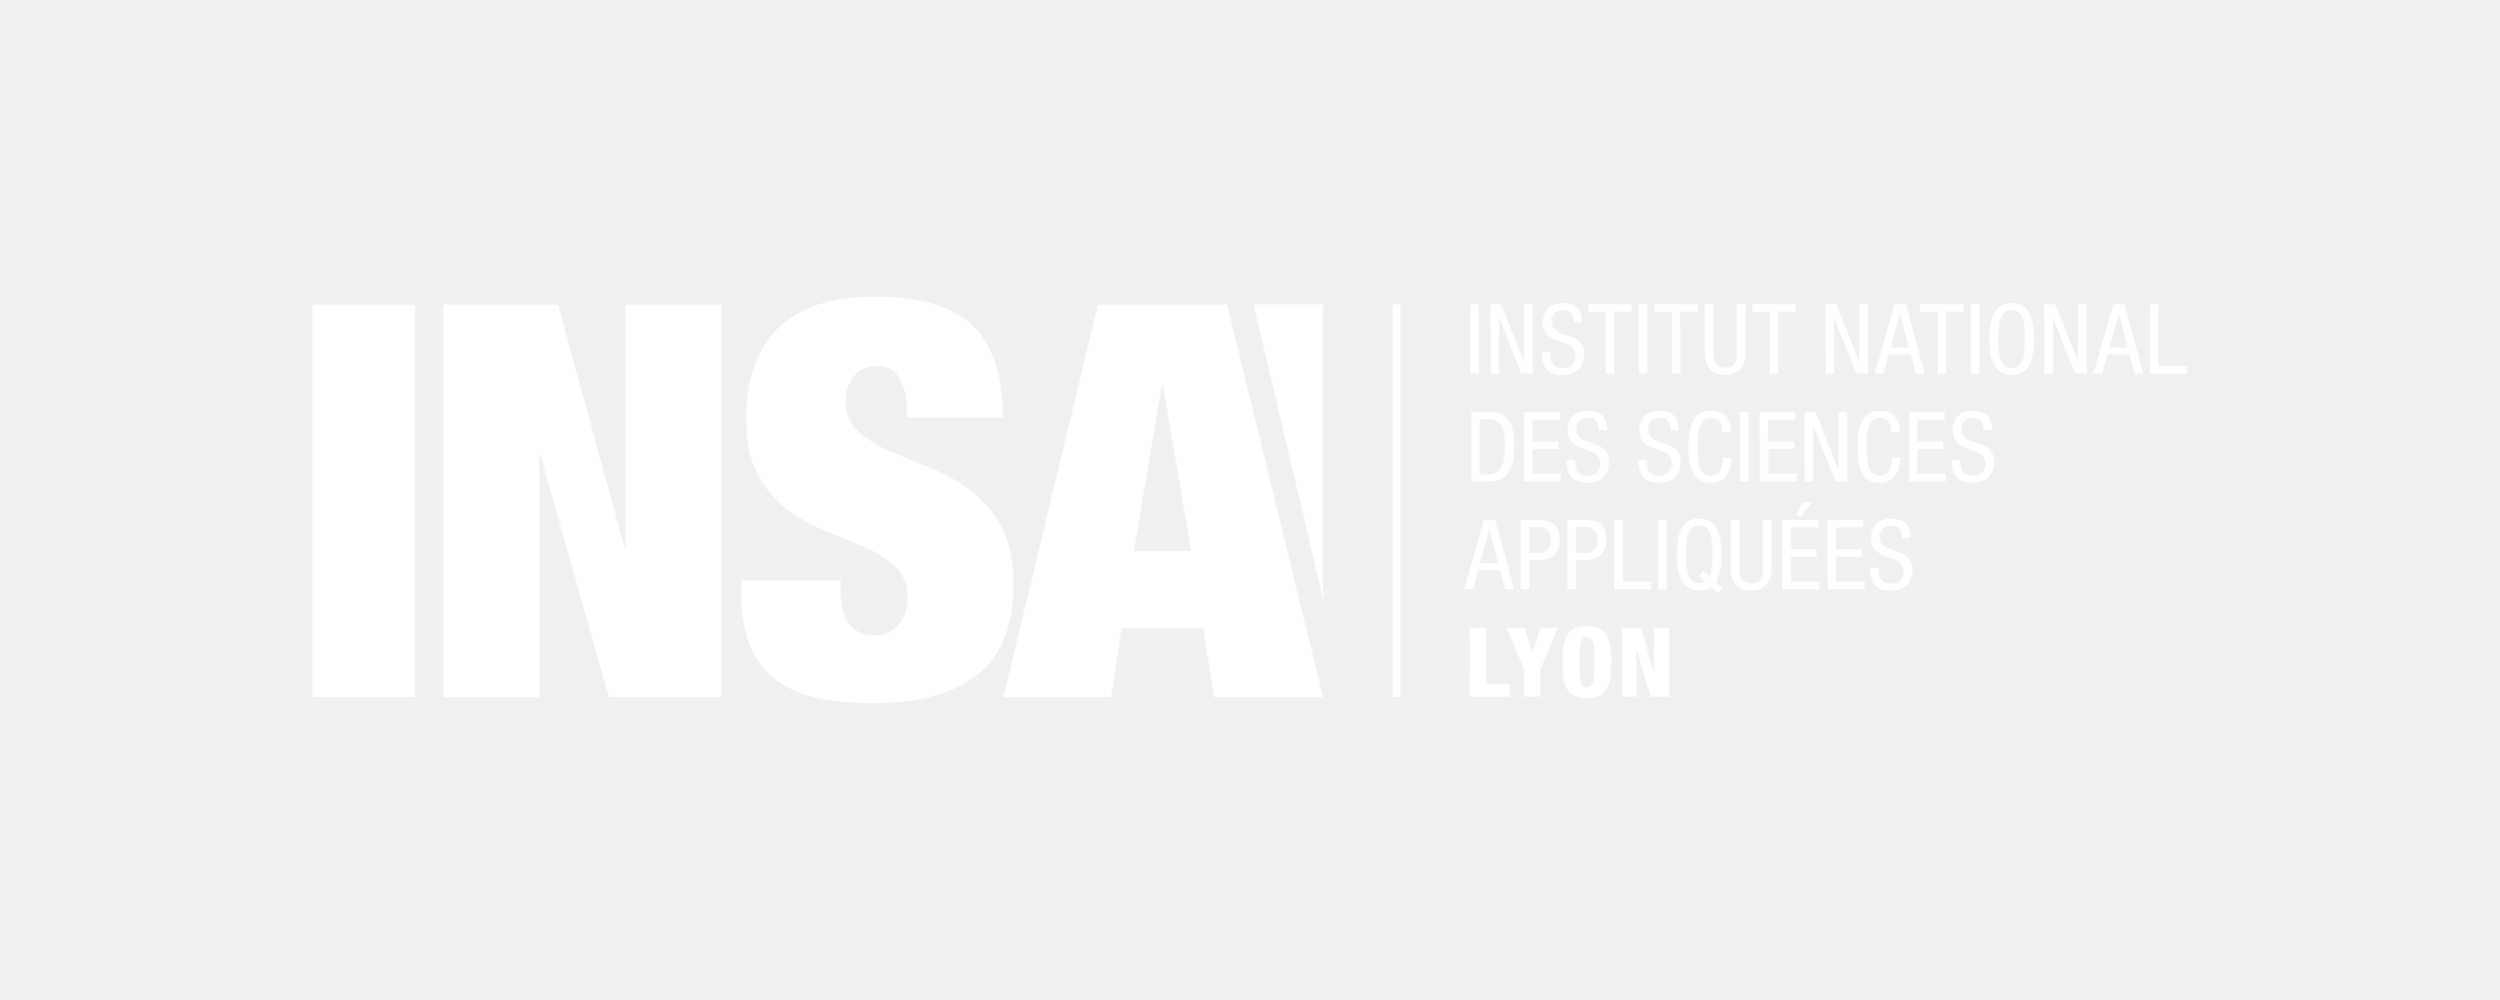
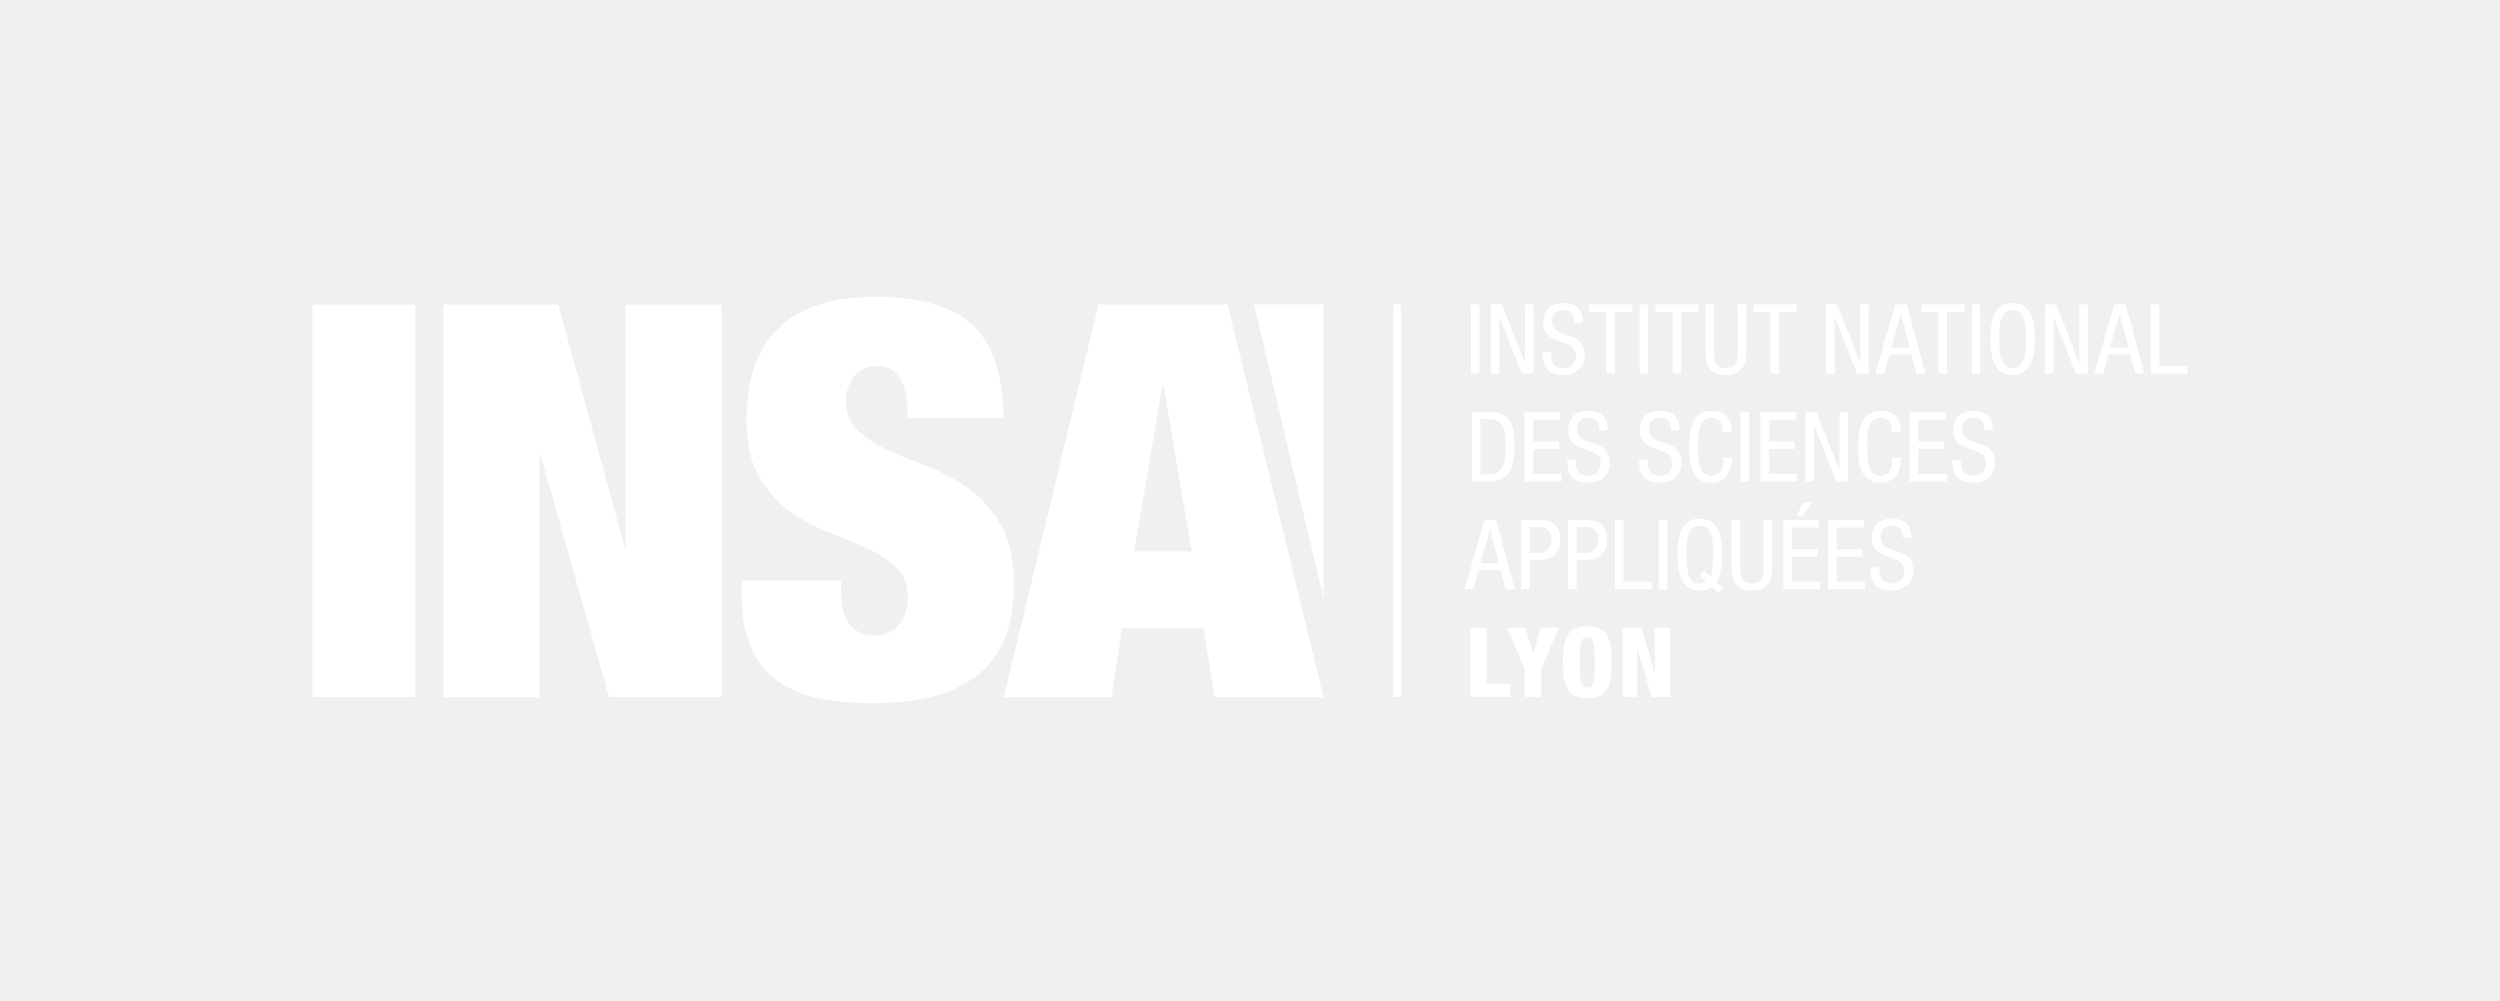
- <svg xmlns="http://www.w3.org/2000/svg" id="Calque_1" data-name="Calque 1" viewBox="0 0 566.93 226.77">
+ <svg xmlns="http://www.w3.org/2000/svg" id="Calque_1" data-name="Calque 1" viewBox="0 0 5669.29 2267.72">
  <defs>
    <style>.cls-1{fill:#fff;}</style>
  </defs>
-   <path class="cls-1" d="M333.58,69h1.93v15.7h-1.93Z" />
-   <path class="cls-1" d="M338.08,69h2.51l5.19,13.1h0V69h1.94v15.7H345.1l-5-12.71h0V84.73h-1.93Z" />
-   <path class="cls-1" d="M357,73.1c0-1.65-.59-2.79-2.44-2.79A2.33,2.33,0,0,0,352,72.86c0,4.42,7.41,1.78,7.41,7.52,0,3.63-2.66,4.66-4.88,4.66-3.67,0-4.75-1.89-4.75-5.23h1.94c0,1.76.11,3.65,2.95,3.65a2.65,2.65,0,0,0,2.73-2.77c0-4.44-7.41-1.87-7.41-7.63,0-1.45.62-4.33,4.6-4.33,3,0,4.35,1.5,4.4,4.38Z" />
-   <path class="cls-1" d="M366.21,84.73h-1.94v-14h-3.94V69h9.83v1.71h-4Z" />
-   <path class="cls-1" d="M371.82,69h1.94v15.7h-1.94Z" />
-   <path class="cls-1" d="M381.25,84.73h-1.94v-14h-3.94V69h9.83v1.71h-4Z" />
-   <path class="cls-1" d="M386.77,69h1.93v11c0,2.31.75,3.39,2.66,3.39,2.07,0,2.68-1.19,2.68-3.39V69H396v11c0,3-1.54,5-4.62,5s-4.6-1.74-4.6-5Z" />
-   <path class="cls-1" d="M403.42,84.73h-1.94v-14h-3.94V69h9.83v1.71h-4Z" />
-   <path class="cls-1" d="M414.11,69h2.51l5.19,13.1h0V69h1.93v15.7h-2.66l-5-12.71h0V84.73h-1.93Z" />
-   <path class="cls-1" d="M429.8,69h2.59l4.22,15.7h-2l-1.12-4.31h-5l-1.17,4.31h-2Zm-.95,9.81h4.22l-2-7.59h0Z" />
-   <path class="cls-1" d="M441.52,84.73h-1.94v-14h-3.94V69h9.83v1.71h-4Z" />
-   <path class="cls-1" d="M447.13,69h1.93v15.7h-1.93Z" />
-   <path class="cls-1" d="M461.46,76.88c0,4-.73,8.16-5.06,8.16s-5.06-4.2-5.06-8.16.73-8.16,5.06-8.16S461.46,72.92,461.46,76.88Zm-8.09,0c0,3.63.35,6.58,3,6.58s3-2.95,3-6.58-.35-6.57-3-6.57S453.37,73.25,453.37,76.88Z" />
-   <path class="cls-1" d="M463.76,69h2.51l5.19,13.1h0V69h1.94v15.7h-2.66l-5-12.71h0V84.73h-1.94Z" />
-   <path class="cls-1" d="M479.45,69H482l4.22,15.7h-2l-1.12-4.31h-5l-1.17,4.31h-2Zm-.95,9.81h4.22l-2-7.59h0Z" />
-   <path class="cls-1" d="M487.75,69h1.94V83h6.38v1.72h-8.31Z" />
-   <path class="cls-1" d="M333.78,93.47H338c4.88,0,5.5,3.52,5.5,7.85,0,4-1,7.85-5.3,7.85h-4.4Zm1.93,14.12h2c3.34,0,3.72-3.43,3.72-6.25,0-3-.2-6.29-3.72-6.29h-2Z" />
-   <path class="cls-1" d="M345.74,93.47h8.11v1.71h-6.18v4.93h5.83v1.71h-5.83v5.63h6.44v1.72h-8.38Z" />
-   <path class="cls-1" d="M362.67,97.54c0-1.65-.59-2.79-2.44-2.79a2.33,2.33,0,0,0-2.59,2.55c0,4.42,7.41,1.78,7.41,7.52,0,3.63-2.66,4.66-4.88,4.66-3.67,0-4.75-1.89-4.75-5.23h1.94c0,1.76.11,3.65,2.95,3.65a2.64,2.64,0,0,0,2.73-2.77c0-4.44-7.41-1.87-7.41-7.63,0-1.45.62-4.33,4.6-4.33,3,0,4.35,1.5,4.4,4.38Z" />
-   <path class="cls-1" d="M378.94,97.54c0-1.65-.59-2.79-2.44-2.79a2.33,2.33,0,0,0-2.6,2.55c0,4.42,7.41,1.78,7.41,7.52,0,3.63-2.66,4.66-4.88,4.66-3.67,0-4.75-1.89-4.75-5.23h1.94c0,1.76.11,3.65,2.95,3.65a2.65,2.65,0,0,0,2.73-2.77c0-4.44-7.41-1.87-7.41-7.63,0-1.45.62-4.33,4.6-4.33,3,0,4.35,1.5,4.4,4.38Z" />
-   <path class="cls-1" d="M392.87,103.78c-.18,3-1.34,5.7-4.77,5.7-4.46,0-5.06-4.2-5.06-8.16s.73-8.16,5.06-8.16c3.21,0,4.55,1.8,4.64,4.88h-2c0-1.78-.62-3.3-2.62-3.3-2.68,0-3,2.95-3,6.57s.35,6.58,3,6.58c2.35,0,2.68-2.2,2.75-4.11Z" />
-   <path class="cls-1" d="M394.71,93.47h1.94v15.7h-1.94Z" />
-   <path class="cls-1" d="M399.21,93.47h8.11v1.71h-6.18v4.93H407v1.71h-5.83v5.63h6.44v1.72h-8.38Z" />
-   <path class="cls-1" d="M409.41,93.47h2.51l5.19,13.1h0V93.47h1.93v15.7h-2.66l-5-12.71h0v12.71h-1.93Z" />
-   <path class="cls-1" d="M431.21,103.78c-.18,3-1.34,5.7-4.77,5.7-4.46,0-5.06-4.2-5.06-8.16s.73-8.16,5.06-8.16c3.21,0,4.55,1.8,4.64,4.88h-2c0-1.78-.62-3.3-2.62-3.3-2.68,0-3,2.95-3,6.57s.35,6.58,3,6.58c2.35,0,2.68-2.2,2.75-4.11Z" />
-   <path class="cls-1" d="M433.07,93.47h8.11v1.71H435v4.93h5.83v1.71H435v5.63h6.44v1.72h-8.38Z" />
-   <path class="cls-1" d="M450,97.54c0-1.65-.59-2.79-2.44-2.79A2.33,2.33,0,0,0,445,97.29c0,4.42,7.41,1.78,7.41,7.52,0,3.63-2.66,4.66-4.88,4.66-3.67,0-4.75-1.89-4.75-5.23h1.94c0,1.76.11,3.65,2.95,3.65a2.64,2.64,0,0,0,2.73-2.77c0-4.44-7.41-1.87-7.41-7.63,0-1.45.62-4.33,4.6-4.33,3,0,4.35,1.5,4.4,4.38Z" />
-   <path class="cls-1" d="M336.66,117.91h2.59l4.22,15.7h-2l-1.12-4.31h-5l-1.17,4.31h-2Zm-.95,9.81h4.22l-2-7.59h0Z" />
-   <path class="cls-1" d="M345,117.91h4c1.36,0,4.86,0,4.86,4.51a4.22,4.22,0,0,1-4.53,4.55h-2.4v6.64H345Zm1.94,7.48h2.31c1.41,0,2.59-1,2.59-3.06,0-1.72-.81-2.84-2.73-2.84h-2.18Z" />
-   <path class="cls-1" d="M355.59,117.91h4c1.36,0,4.86,0,4.86,4.51a4.22,4.22,0,0,1-4.53,4.55h-2.4v6.64h-1.94Zm1.94,7.48h2.31c1.41,0,2.6-1,2.6-3.06,0-1.72-.81-2.84-2.73-2.84h-2.18Z" />
-   <path class="cls-1" d="M366.23,117.91h1.93v14h6.38v1.72h-8.31Z" />
-   <path class="cls-1" d="M376.19,117.91h1.94v15.7h-1.94Z" />
-   <path class="cls-1" d="M388.17,133.12a4.44,4.44,0,0,1-2.7.79c-4.33,0-5.06-4.2-5.06-8.16s.73-8.16,5.06-8.16,5.06,4.2,5.06,8.16c0,2.26-.24,4.62-1.28,6.2l1.58,1.45-1.08,1.14Zm-2.79-2.53,1.08-1.19,1.45,1.32a14.4,14.4,0,0,0,.59-5c0-3.63-.35-6.58-3-6.58s-3,2.95-3,6.58.35,6.57,3,6.57a2.6,2.6,0,0,0,1.43-.37Z" />
-   <path class="cls-1" d="M392.67,117.91h1.94v11c0,2.31.75,3.39,2.66,3.39,2.07,0,2.68-1.19,2.68-3.39v-11h1.94v11c0,3-1.54,5-4.62,5s-4.6-1.74-4.6-5Z" />
-   <path class="cls-1" d="M404.38,117.91h8.11v1.71h-6.18v4.93h5.83v1.71h-5.83v5.63h6.44v1.72h-8.38Zm4.53-4h2.16L408.69,117h-1.32Z" />
-   <path class="cls-1" d="M414.57,117.91h8.11v1.71h-6.18v4.93h5.83v1.71h-5.83v5.63H423v1.72h-8.38Z" />
-   <path class="cls-1" d="M431.5,122c0-1.65-.59-2.79-2.44-2.79a2.33,2.33,0,0,0-2.59,2.55c0,4.42,7.41,1.78,7.41,7.52,0,3.63-2.66,4.66-4.88,4.66-3.67,0-4.75-1.89-4.75-5.23h1.94c0,1.76.11,3.65,2.95,3.65a2.64,2.64,0,0,0,2.73-2.77c0-4.44-7.41-1.87-7.41-7.63,0-1.45.62-4.33,4.59-4.33,3,0,4.35,1.5,4.4,4.38Z" />
-   <path class="cls-1" d="M333.45,142.34h3.69v12.71h5.34v3h-9Z" />
-   <path class="cls-1" d="M345.78,151.86l-4-9.52h4.09l1.76,5.83h0l1.8-5.83h4l-4,9.52V158h-3.69Z" />
-   <path class="cls-1" d="M360,158.35c-4.86,0-5.52-3.17-5.52-8.16S355.1,142,360,142c5.23,0,5.52,3.8,5.52,8.16S365.19,158.35,360,158.35Zm0-2.46c1.5,0,1.72-1.38,1.72-5.7s-.22-5.7-1.72-5.7-1.67,1.39-1.67,5.7S358.49,155.89,359.94,155.89Z" />
-   <path class="cls-1" d="M368,142.34h4.24l3,10.2h0v-10.2h3.43V158h-4.18l-3.23-10.82h0V158H368Z" />
-   <rect class="cls-1" x="315.95" y="69.03" width="1.75" height="89.03" />
-   <rect class="cls-1" x="70.87" y="69.07" width="23.29" height="89.01" />
-   <polygon class="cls-1" points="126.59 69.07 141.62 123.92 141.87 123.92 141.87 69.07 163.66 69.07 163.66 158.08 138.12 158.08 122.59 103.11 122.34 103.11 122.34 158.08 100.55 158.08 100.55 69.07 126.59 69.07" />
-   <path class="cls-1" d="M205.74,92.63a13.33,13.33,0,0,0-1.63-6.79,5.39,5.39,0,0,0-5-2.81q-3.76,0-5.51,2.43a9,9,0,0,0-1.76,5.43,8.88,8.88,0,0,0,2.82,6.92,26,26,0,0,0,7.07,4.42q4.26,1.87,9.15,3.8a41,41,0,0,1,9.14,5.05,25.08,25.08,0,0,1,7.07,8.16q2.82,5,2.82,13.15,0,14.21-8.14,20.63t-23.55,6.42a62.58,62.58,0,0,1-12.84-1.18,23.06,23.06,0,0,1-9.39-4.12,18.42,18.42,0,0,1-5.82-7.67,30.13,30.13,0,0,1-2-11.71v-3.12h22.54v2.13q0,5.74,2.13,8a7.15,7.15,0,0,0,5.51,2.31,6.67,6.67,0,0,0,5.58-2.5,9.66,9.66,0,0,0,1.94-6.11,9.09,9.09,0,0,0-2.7-6.91,23.75,23.75,0,0,0-6.76-4.37q-4.08-1.8-8.83-3.68a38.64,38.64,0,0,1-8.84-4.86,24,24,0,0,1-6.76-7.86c-1.8-3.23-2.69-7.48-2.69-12.71q0-13.58,7.27-20.7t22-7.11q15.27,0,22.1,6.55t6.83,20.88H205.74Z" />
-   <path class="cls-1" d="M278.37,69.07l21.79,89H275.37L273,142.5H254.45l-2.38,15.58H227.65l21.42-89ZM263.6,87.27,257.21,125h13l-6.4-37.77Z" />
-   <polygon class="cls-1" points="284.39 69.03 300.17 69.03 300.17 135.87 284.39 69.03" />
+   <path class="cls-1" d="M3335.8,690.33h19.35v157H3335.8Z" />
+   <path class="cls-1" d="M3380.8,690.33h25.06l51.9,131h.44v-131h19.35v157h-26.61l-50.36-127.1h-.43v127.1H3380.8Z" />
+   <path class="cls-1" d="M3570.24,731c0-16.49-5.94-27.93-24.41-27.93-16.27,0-25.95,8.79-25.95,25.51,0,44.2,74.1,17.81,74.1,75.2,0,36.28-26.61,46.62-48.82,46.62-36.71,0-47.5-18.91-47.5-52.33H3517c0,17.59,1.1,36.5,29.47,36.5,15.4,0,27.28-11,27.28-27.71,0-44.41-74.11-18.69-74.11-76.3,0-14.51,6.15-43.32,46-43.32,29.9,0,43.53,15,44,43.76Z" />
+   <path class="cls-1" d="M3662.1,847.33h-19.35V707.47h-39.36V690.33h98.29v17.14H3662.1Z" />
+   <path class="cls-1" d="M3718.17,690.33h19.35v157h-19.35Z" />
+   <path class="cls-1" d="M3812.5,847.33h-19.35V707.47h-39.37V690.33h98.29v17.14H3812.5Z" />
+   <path class="cls-1" d="M3867.71,690.33h19.35V800.71c0,23.09,7.48,33.87,26.61,33.87,20.66,0,26.83-11.88,26.83-33.87V690.33h19.35V800.71c0,30.12-15.39,49.7-46.17,49.7-31.44,0-46-17.37-46-49.7Z" />
+   <path class="cls-1" d="M4034.19,847.33h-19.36V707.47h-39.37V690.33h98.29v17.14h-39.57Z" />
+   <path class="cls-1" d="M4141.08,690.33h25.07l51.9,131h.44v-131h19.35v157h-26.6l-50.35-127.1h-.45v127.1h-19.35Z" />
+   <path class="cls-1" d="M4298,690.33H4324l42.22,157H4346l-11.22-43.1h-50.13L4273,847.33h-20.23Zm-9.45,98.07h42.22l-20-75.86h-.44Z" />
+   <path class="cls-1" d="M4415.22,847.33h-19.36V707.47h-39.36V690.33h98.29v17.14h-39.58Z" />
+   <path class="cls-1" d="M4471.29,690.33h19.35v157h-19.35Z" />
+   <path class="cls-1" d="M4614.64,768.83c0,39.58-7.26,81.58-50.58,81.58s-50.58-42-50.58-81.58,7.26-81.58,50.58-81.58S4614.64,729.25,4614.64,768.83Zm-80.93,0c0,36.28,3.52,65.75,30.35,65.75s30.35-29.47,30.35-65.75-3.53-65.75-30.35-65.75S4533.72,732.55,4533.72,768.83Z" />
+   <path class="cls-1" d="M4637.57,690.33h25.08l51.9,131h.43v-131h19.36v157h-26.61l-50.35-127.1h-.44v127.1h-19.36Z" />
+   <path class="cls-1" d="M4794.55,690.33h25.94l42.23,157h-20.23l-11.23-43.1h-50.13l-11.66,43.1h-20.23Zm-9.46,98.07h42.22l-20-75.86h-.44Z" />
+   <path class="cls-1" d="M4877.5,690.33h19.36V830.17h63.77v17.15H4877.5Z" />
+   <path class="cls-1" d="M3337.78,934.7h42c48.82,0,55,35.18,55,78.5,0,39.59-9.89,78.5-53,78.5h-44Zm19.35,141.17h20.24c33.42,0,37.16-34.31,37.16-62.45,0-30.35-2-62.89-37.16-62.89h-20.24Z" />
+   <path class="cls-1" d="M3457.38,934.7h81.14v17.15h-61.79v49.25H3535v17.15h-58.27v56.29h64.42v17.15h-83.77Z" />
+   <path class="cls-1" d="M3626.67,975.38c0-16.49-5.93-27.93-24.41-27.93-16.27,0-25.94,8.79-25.94,25.51,0,44.2,74.11,17.81,74.11,75.2,0,36.28-26.61,46.62-48.82,46.62-36.72,0-47.5-18.91-47.5-52.33h19.35c0,17.59,1.09,36.5,29.47,36.5,15.38,0,27.26-11,27.26-27.71,0-44.41-74.1-18.69-74.1-76.3,0-14.51,6.15-43.32,46-43.32,29.91,0,43.55,15,44,43.76Z" />
+   <path class="cls-1" d="M3789.42,975.38c0-16.49-5.94-27.93-24.41-27.93-16.28,0-26,8.79-26,25.51,0,44.2,74.11,17.81,74.11,75.2,0,36.28-26.61,46.62-48.82,46.62-36.71,0-47.5-18.91-47.5-52.33h19.35c0,17.59,1.1,36.5,29.47,36.5,15.4,0,27.28-11,27.28-27.71,0-44.41-74.11-18.69-74.11-76.3,0-14.51,6.16-43.32,46-43.32,29.91,0,43.53,15,44,43.76Z" />
+   <path class="cls-1" d="M3928.66,1037.82c-1.76,29.68-13.42,57-47.71,57-44.65,0-50.58-42-50.58-81.58s7.26-81.58,50.58-81.58c32.1,0,45.52,18,46.39,48.82h-20.22c-.46-17.82-6.17-33-26.17-33-26.83,0-30.35,29.47-30.35,65.75s3.52,65.75,30.35,65.75c23.53,0,26.83-22,27.48-41.12Z" />
+   <path class="cls-1" d="M3947.14,934.7h19.36v157h-19.36Z" />
+   <path class="cls-1" d="M3992.14,934.7h81.14v17.15h-61.8v49.25h58.28v17.15h-58.28v56.29h64.43v17.15h-83.78Z" />
+   <path class="cls-1" d="M4094.11,934.7h25.07l51.89,131h.45v-131h19.35v157h-26.61L4113.9,964.6h-.45v127.1h-19.35Z" />
+   <path class="cls-1" d="M4312.08,1037.82c-1.77,29.68-13.41,57-47.72,57-44.64,0-50.58-42-50.58-81.58s7.27-81.58,50.58-81.58c32.1,0,45.52,18,46.41,48.82h-20.24c-.43-17.82-6.15-33-26.16-33-26.83,0-30.34,29.47-30.34,65.75s3.52,65.75,30.34,65.75c23.54,0,26.83-22,27.49-41.12Z" />
+   <path class="cls-1" d="M4330.69,934.7h81.14v17.15H4350v49.25h58.28v17.15H4350v56.29h64.43v17.15h-83.78Z" />
+   <path class="cls-1" d="M4500,975.38c0-16.49-5.95-27.93-24.41-27.93-16.27,0-25.95,8.79-25.95,25.51,0,44.2,74.1,17.81,74.1,75.2,0,36.28-26.61,46.62-48.81,46.62-36.72,0-47.5-18.91-47.5-52.33h19.36c0,17.59,1.09,36.5,29.45,36.5,15.4,0,27.28-11,27.28-27.71,0-44.41-74.1-18.69-74.1-76.3,0-14.51,6.15-43.32,46-43.32,29.9,0,43.54,15,44,43.76Z" />
+   <path class="cls-1" d="M3366.58,1179.07h25.95l42.22,157h-20.23L3403.3,1293h-50.13l-11.66,43.1h-20.23Zm-9.46,98.07h42.22l-20-75.86h-.45Z" />
+   <path class="cls-1" d="M3449.55,1179.07h40c13.64,0,48.6,0,48.6,45.07,0,29.25-18.7,45.51-45.3,45.51h-24v66.41h-19.35Zm19.35,74.76H3492c14.08,0,25.94-9.67,25.94-30.56,0-17.15-8.13-28.36-27.26-28.36H3468.9Z" />
+   <path class="cls-1" d="M3555.92,1179.07h40c13.64,0,48.6,0,48.6,45.07,0,29.25-18.69,45.51-45.3,45.51h-24v66.41h-19.35Zm19.35,74.76h23.09c14.07,0,26-9.67,26-30.56,0-17.15-8.14-28.36-27.26-28.36h-21.78Z" />
+   <path class="cls-1" d="M3662.3,1179.07h19.35v139.84h63.77v17.15H3662.3Z" />
+   <path class="cls-1" d="M3761.9,1179.07h19.35v157H3761.9Z" />
+   <path class="cls-1" d="M3881.73,1331.23c-6.82,5.06-15.83,7.92-27,7.92-43.33,0-50.58-42-50.58-81.58s7.26-81.58,50.58-81.58,50.57,42,50.57,81.58c0,22.64-2.41,46.17-12.75,62l15.83,14.52-10.77,11.44Zm-27.93-25.28,10.77-11.88,14.52,13.19c4.83-11.87,5.94-29.68,5.94-49.69,0-36.28-3.52-65.75-30.34-65.75s-30.35,29.47-30.35,65.75,3.52,65.75,30.35,65.75a26,26,0,0,0,14.29-3.74Z" />
+   <path class="cls-1" d="M3926.74,1179.07h19.36v110.38c0,23.09,7.47,33.87,26.6,33.87,20.67,0,26.83-11.88,26.83-33.87V1179.07h19.36v110.38c0,30.12-15.39,49.7-46.18,49.7-31.45,0-46-17.37-46-49.7Z" />
+   <path class="cls-1" d="M4043.75,1179.07h81.13v17.15H4063.1v49.25h58.27v17.15H4063.1v56.29h64.43v17.15h-83.78Zm45.29-39.81h21.55l-23.75,31.23h-13.19Z" />
+   <path class="cls-1" d="M4145.71,1179.07h81.14v17.15h-61.79v49.25h58.27v17.15h-58.27v56.29h64.43v17.15h-83.79Z" />
+   <path class="cls-1" d="M4315,1219.75c0-16.49-5.93-27.93-24.39-27.93-16.28,0-25.95,8.79-25.95,25.51,0,44.19,74.1,17.81,74.1,75.2,0,36.29-26.6,46.62-48.82,46.62-36.73,0-47.5-18.91-47.5-52.33h19.36c0,17.59,1.1,36.5,29.46,36.5,15.4,0,27.27-11,27.27-27.71,0-44.41-74.1-18.69-74.1-76.3,0-14.51,6.16-43.32,45.95-43.32,29.91,0,43.55,15,44,43.76Z" />
+   <path class="cls-1" d="M3334.48,1423.44h36.94v127.09h53.44v29.91h-90.38Z" />
+   <path class="cls-1" d="M3457.81,1518.66l-39.8-95.22h40.9l17.59,58.27h.43l18-58.27h39.58l-39.8,95.22v61.79h-36.94Z" />
+   <path class="cls-1" d="M3599.57,1583.52c-48.59,0-55.19-31.66-55.19-81.58s6.6-81.58,55.19-81.58c52.34,0,55.2,38,55.2,81.58S3651.91,1583.52,3599.57,1583.52Zm-.22-24.63c15,0,17.15-13.85,17.15-57s-2.2-57-17.15-57c-14.51,0-16.71,13.86-16.71,57S3584.85,1558.89,3599.35,1558.89Z" />
+   <path class="cls-1" d="M3679.56,1423.44H3722l30.35,102h.44v-102h34.3v157h-41.77L3713,1472.25h-.44v108.19h-33Z" />
+   <rect class="cls-1" x="3159.5" y="690.28" width="17.46" height="890.29" />
+   <rect class="cls-1" x="708.66" y="690.7" width="232.9" height="890.12" />
+   <polygon class="cls-1" points="1265.91 690.7 1416.2 1239.23 1418.71 1239.23 1418.71 690.7 1636.58 690.7 1636.58 1580.81 1381.14 1580.81 1225.87 1031.08 1223.37 1031.08 1223.37 1580.81 1005.46 1580.81 1005.46 690.7 1265.91 690.7" />
+   <path class="cls-1" d="M2057.44,926.29c0-26.57-5.52-49.24-16.35-67.9s-27.58-28.08-50.05-28.08q-37.63,0-55.09,24.32a90,90,0,0,0-17.55,54.25q0,43.57,28.16,69.16t70.71,44.23q42.63,18.7,91.48,38a410.44,410.44,0,0,1,91.42,50.53q42.55,31.15,70.73,81.62T2299.1,1324q0,142.13-81.38,206.31-81.47,64.35-235.48,64.22-72.63,0-128.4-11.83c-37.09-7.91-68.46-21.62-93.88-41.18s-44.91-45-58.2-76.71-20-70.63-20-117.15v-31.23h225.37v21.27q0,57.43,21.28,80.41c14.23,15.43,32.55,23.13,55.11,23.13,24.25,0,42.71-8.39,55.77-25,12.89-16.61,19.41-36.91,19.41-61.13,0-29-9.06-52.14-27-69.12s-40.48-31.63-67.58-43.7-56.57-24.31-88.26-36.78a386.41,386.41,0,0,1-88.37-48.59q-40.7-30-67.6-78.62c-18-32.31-26.93-74.78-26.93-127.1q0-135.85,72.67-207T1986,673.19q152.72,0,221,65.5t68.27,208.85H2057.44Z" />
+   <path class="cls-1" d="M2783.74,690.66l217.9,890.15h-247.9L2729.89,1425H2544.54l-23.81,155.78h-244.2l214.19-890.15ZM2636,872.71l-63.87,377.69h130.25l-64-377.69Z" />
+   <polygon class="cls-1" points="2843.91 690.27 3001.7 690.27 3001.7 1358.7 2843.91 690.27" />
</svg>
